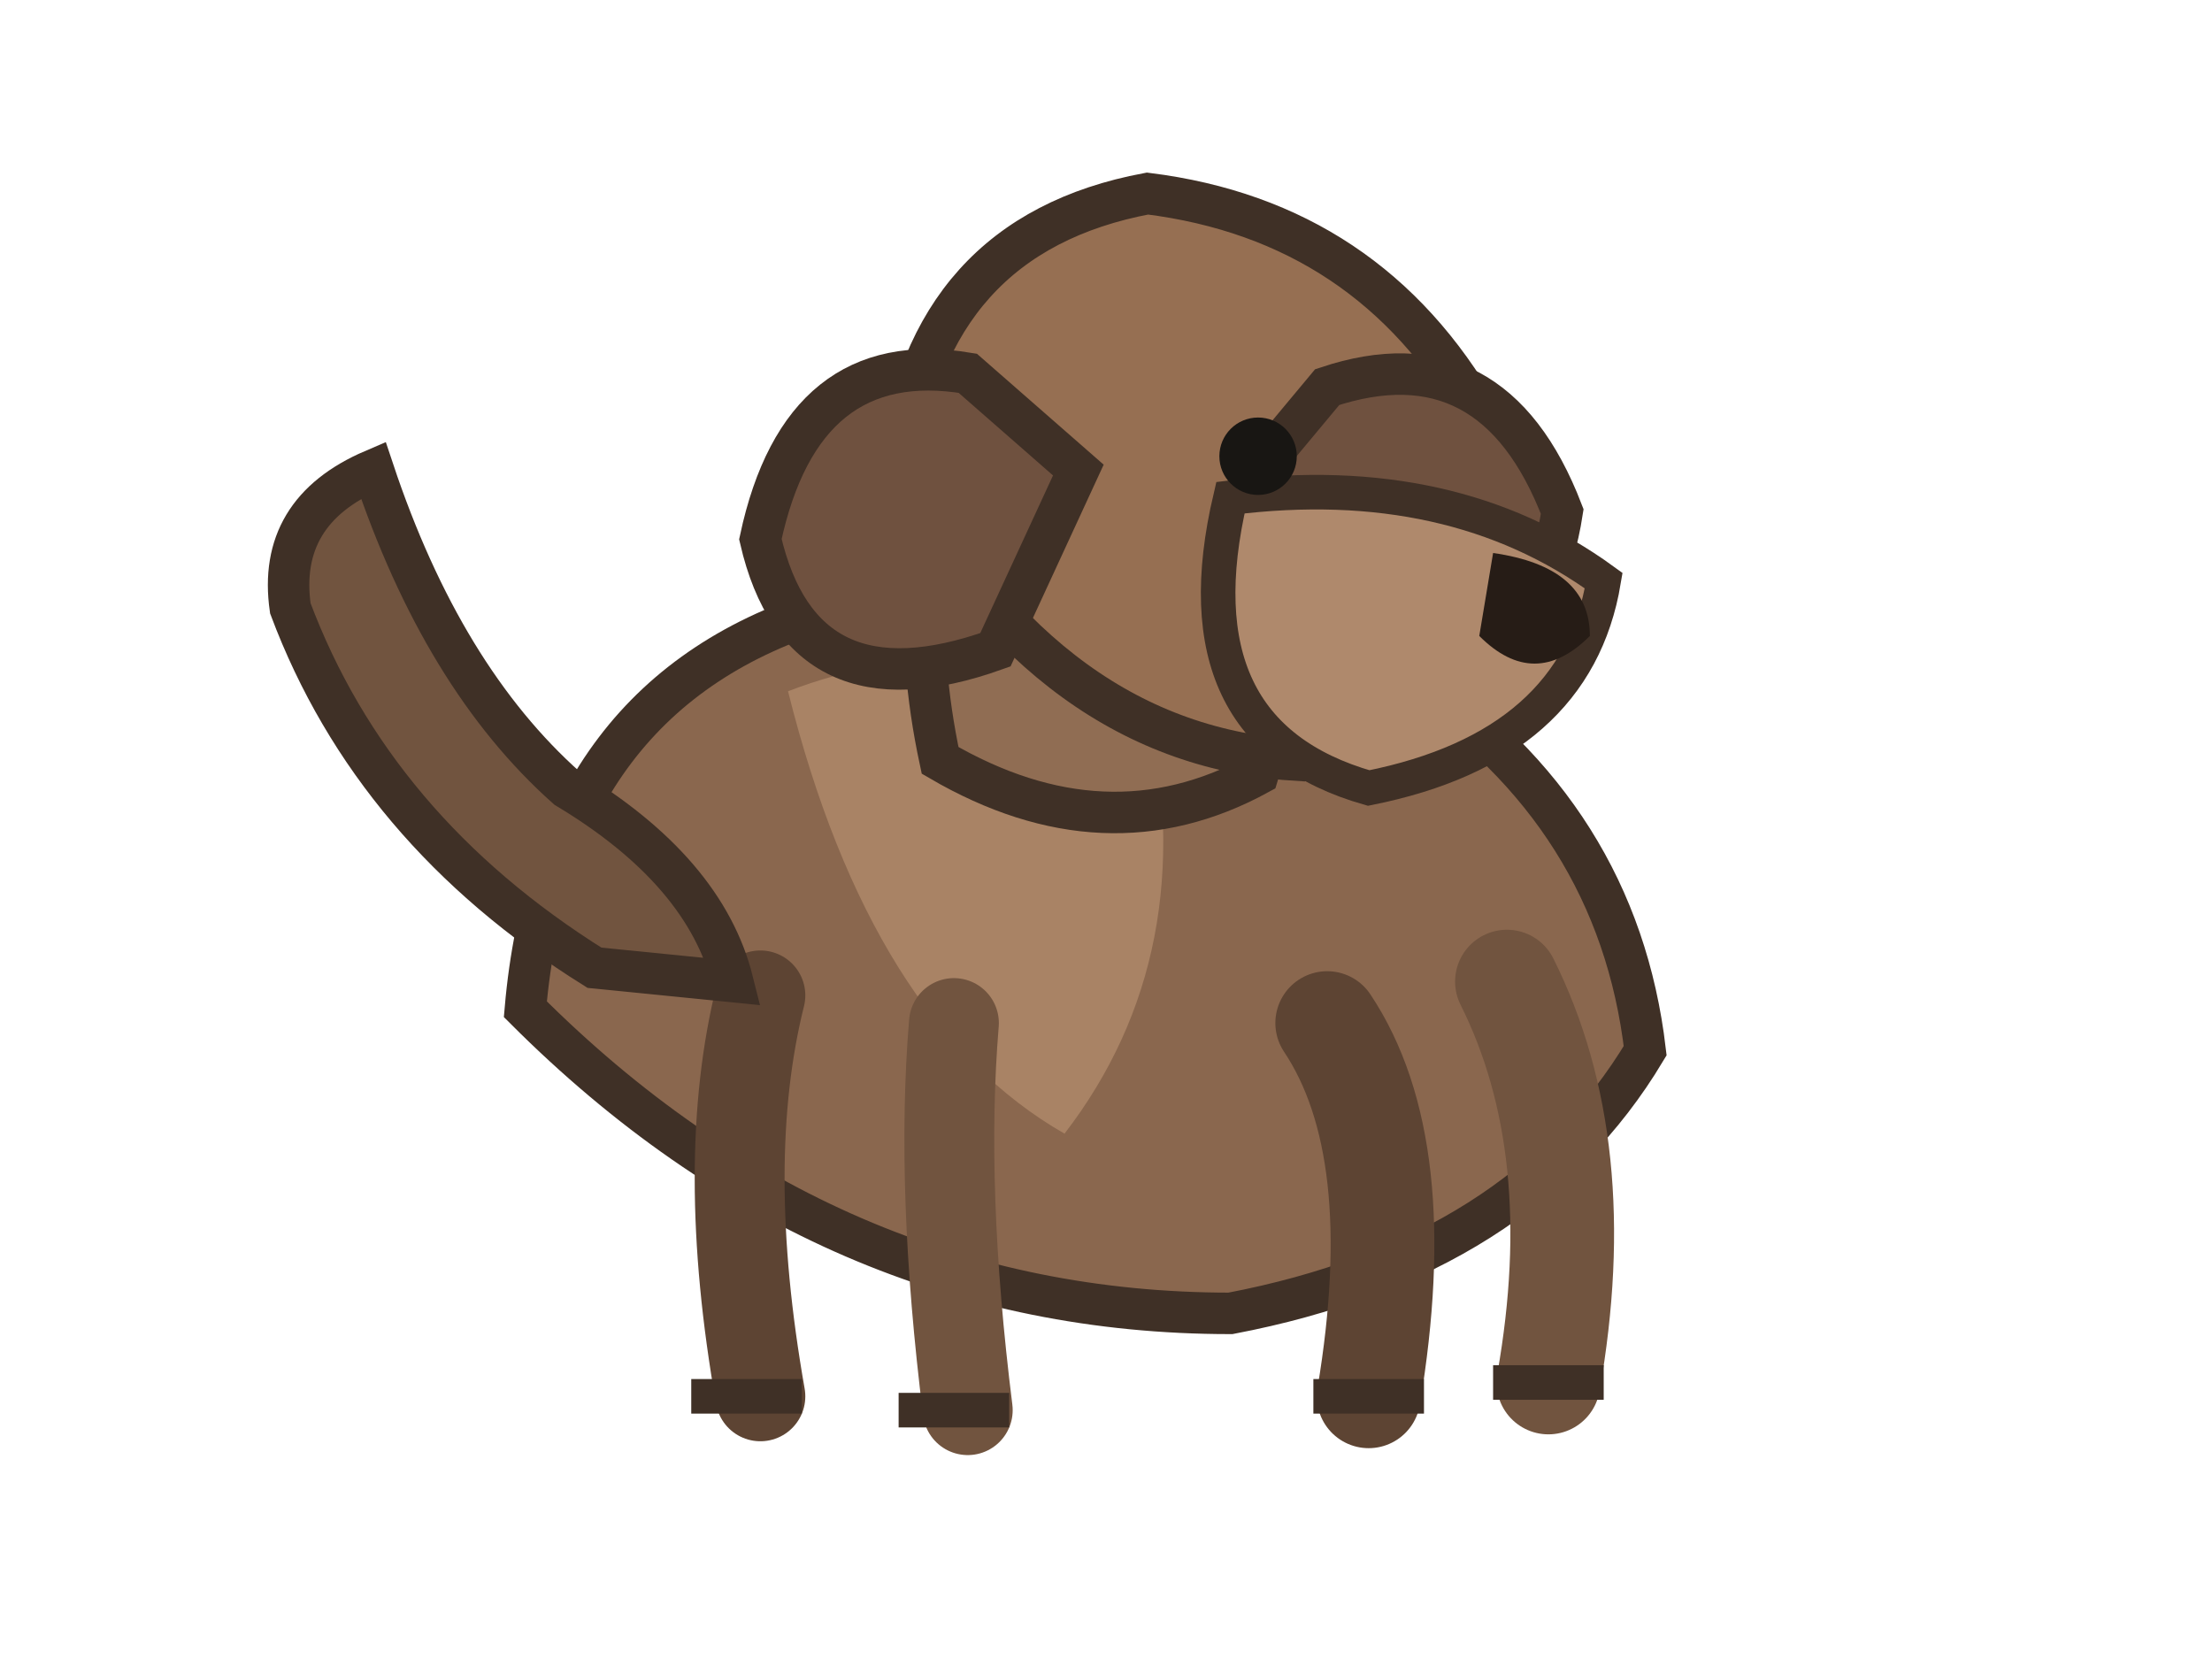
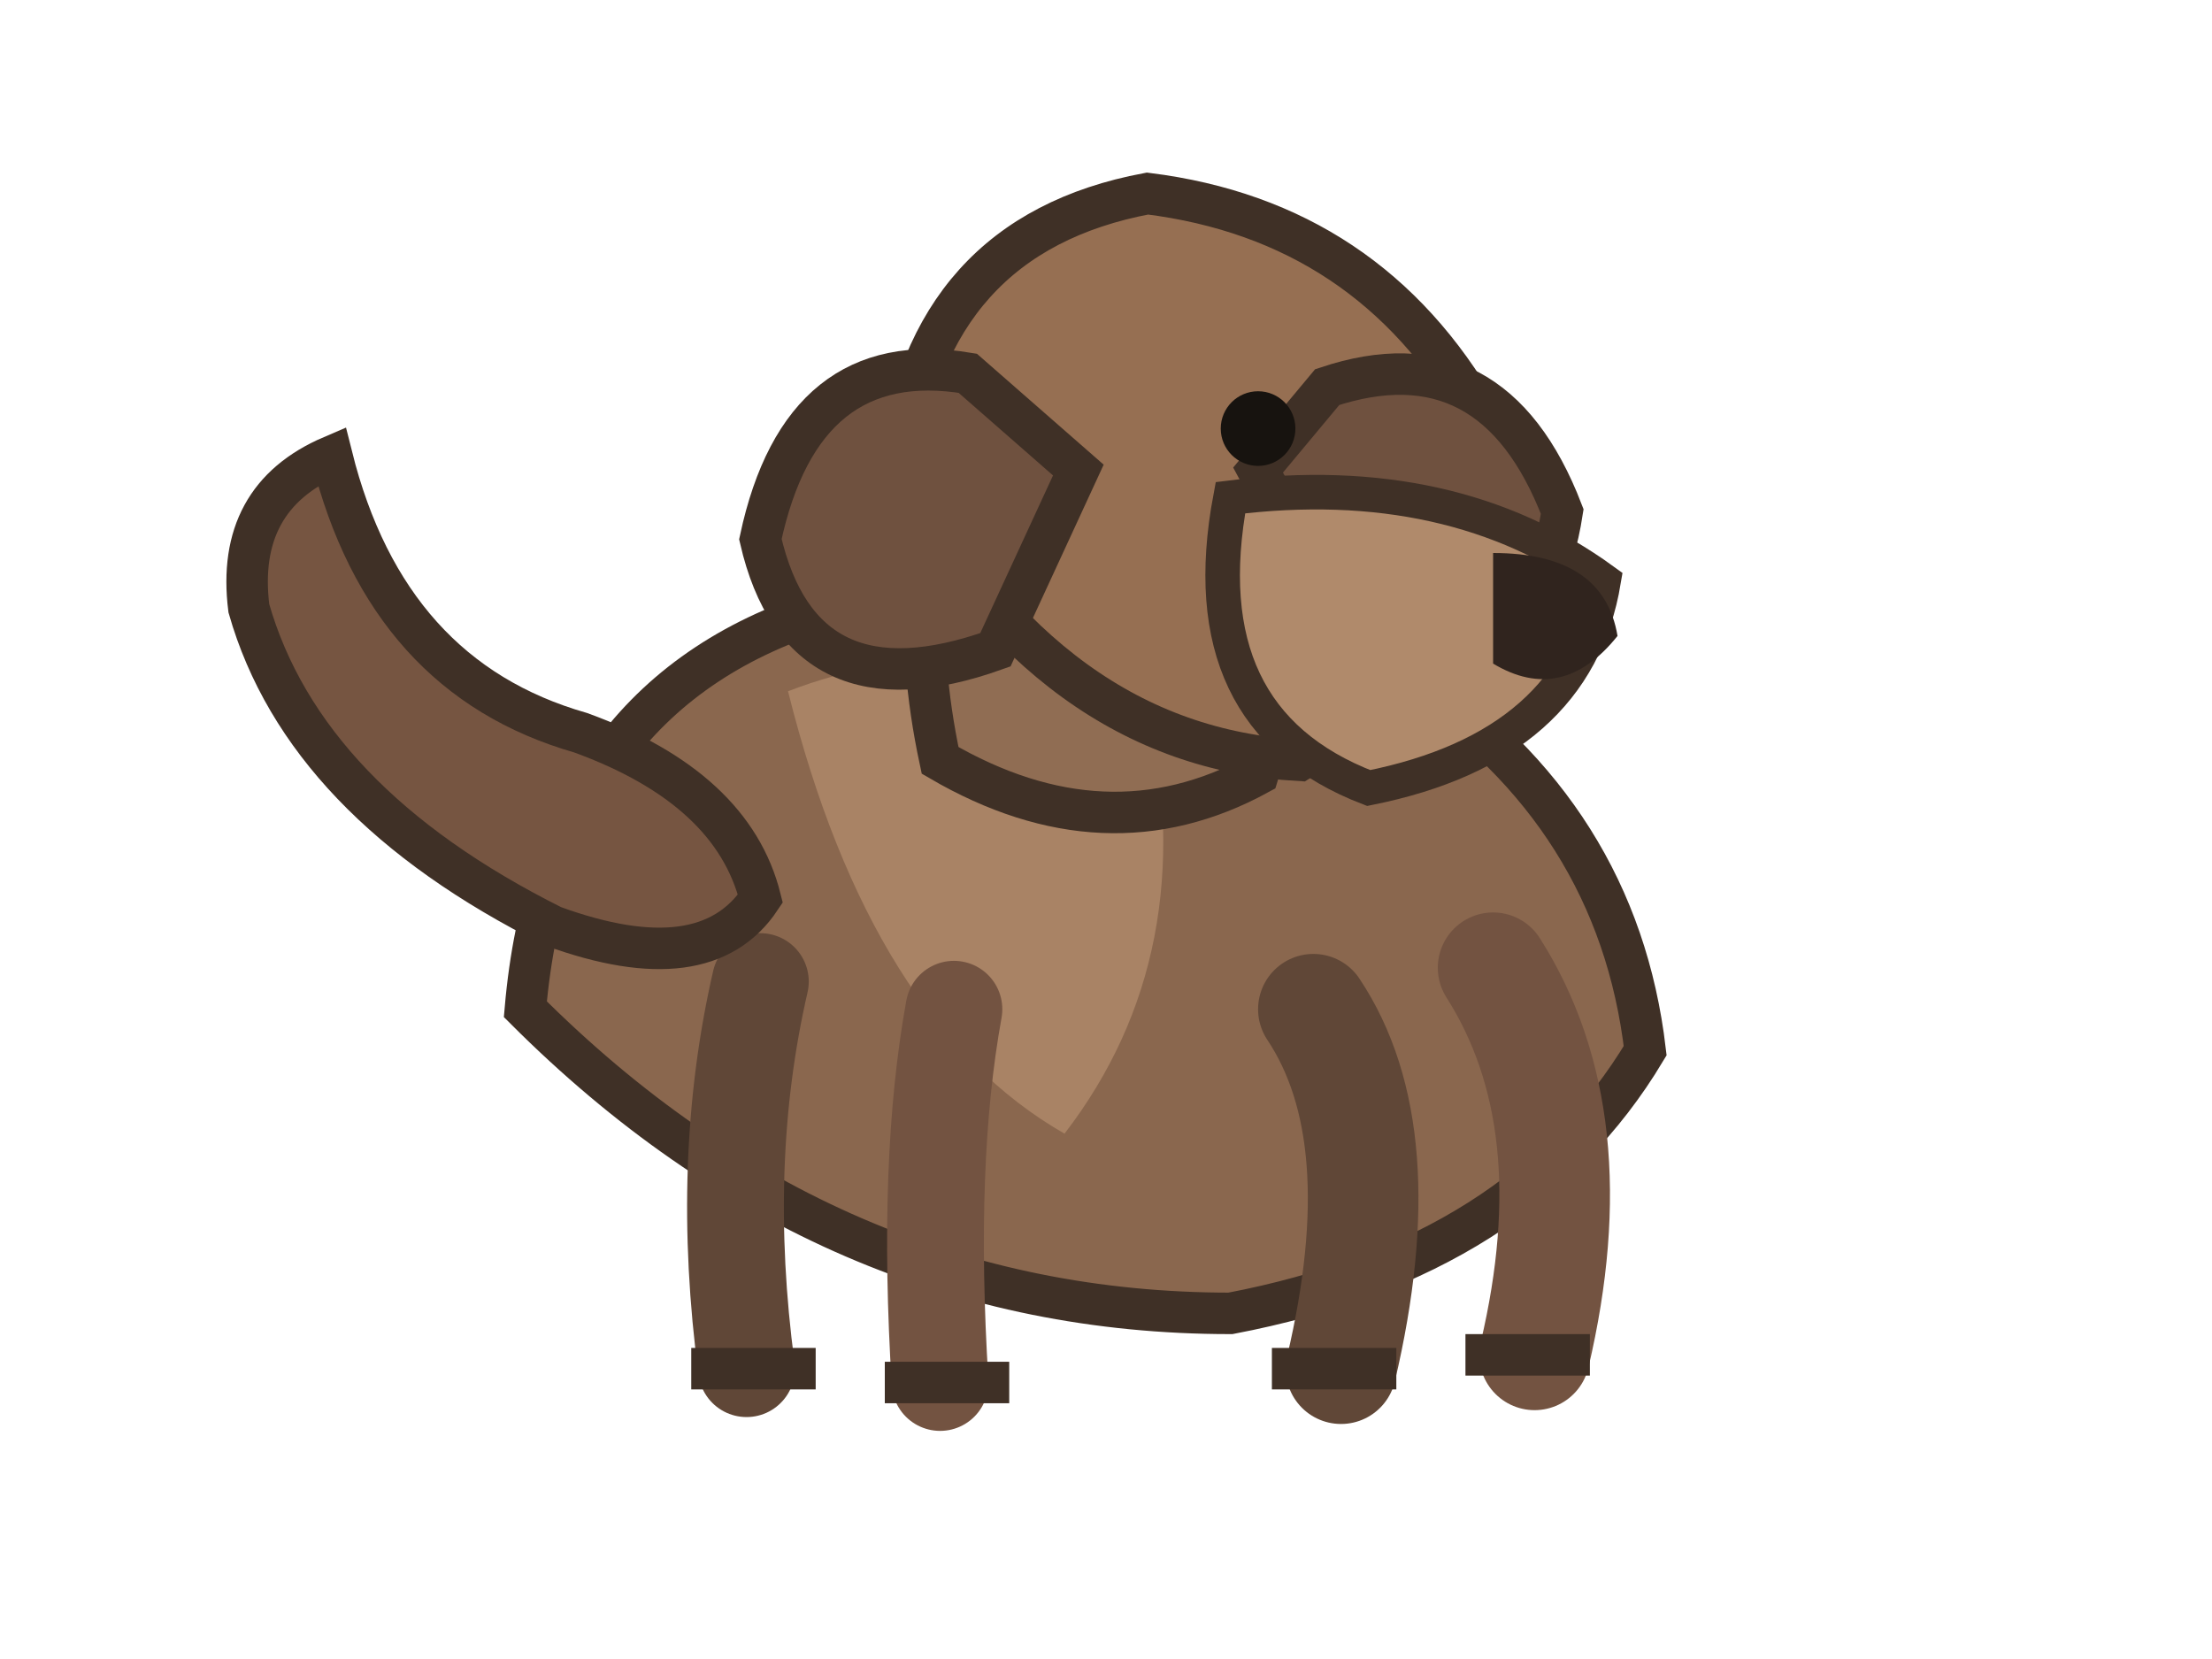
<svg xmlns="http://www.w3.org/2000/svg" viewBox="0 0 160 120" role="img" aria-label="dog pet master artwork">
  <g id="pet-root">
    <g id="body">
      <path d="M38 73             Q40 50 60 44             Q82 37 102 49             Q117 59 119 76             Q110 91 89 95             Q60 95 38 73Z" fill="#8a674e" stroke="#3f3026" stroke-width="3" />
    </g>
    <g id="chest">
      <path d="M57 50 Q70 45 83 51             Q87 69 77 82             Q63 74 57 50Z" fill="#a98365" />
    </g>
    <g id="neck">
      <path d="M68 55 Q65 41 70 30             Q78 23 88 29             Q96 40 91 56             Q80 62 68 55Z" fill="#906d53" stroke="#3f3026" stroke-width="3" />
    </g>
    <g id="head">
      <path d="M65 34             Q67 17 83 14             Q99 16 107 30             Q107 47 94 55             Q76 54 65 34Z" fill="#966f52" stroke="#3f3026" stroke-width="3" />
    </g>
    <g id="ear-left">
      <path d="M70 27             Q58 25 55 39             Q58 52 72 47             L78 34Z" fill="#6f513f" stroke="#3f3026" stroke-width="3" />
    </g>
    <g id="ear-right">
      <path d="M96 28             Q108 24 113 37             Q111 50 98 47             L91 34Z" fill="#6f513f" stroke="#3f3026" stroke-width="3" />
    </g>
    <g id="muzzle">
-       <path d="M89 36             Q105 34 116 42             Q114 54 99 57             Q85 53 89 36Z" fill="#af896c" stroke="#3f3026" stroke-width="2.5" />
+       <path d="M89 36             Q105 34 116 42             Q114 54 99 57             Q86 52 89 36Z" fill="#b08a6b" stroke="#3f3026" stroke-width="2.5" />
    </g>
    <g id="nose">
-       <path d="M108 40 Q115 41 115 46             Q111 50 107 46Z" fill="#261c16" />
+       <path d="M108 40 Q116 40 117 46             Q113 51 108 48Z" fill="#30241e" />
    </g>
    <g id="eye">
-       <circle cx="91" cy="33" r="2.8" fill="#181613" />
+       <circle cx="91" cy="31" r="2.7" fill="#17130f" />
    </g>
    <g id="front-leg-left">
-       <path d="M55 72 Q52 84 55 101" fill="none" stroke="#5d4433" stroke-width="6.5" stroke-linecap="round" />
+       <path d="M55 71 Q52 84 54 99" fill="none" stroke="#604737" stroke-width="7" stroke-linecap="round" />
    </g>
    <g id="front-leg-right">
-       <path d="M69 74 Q68 86 70 102" fill="none" stroke="#71543f" stroke-width="6.5" stroke-linecap="round" />
+       <path d="M69 73 Q67 84 68 100" fill="none" stroke="#735341" stroke-width="7" stroke-linecap="round" />
    </g>
    <g id="hind-leg-left">
-       <path d="M96 74 Q102 83 99 101" fill="none" stroke="#5d4433" stroke-width="7.5" stroke-linecap="round" />
+       <path d="M95 73 Q101 82 97 99" fill="none" stroke="#604737" stroke-width="8" stroke-linecap="round" />
    </g>
    <g id="hind-leg-right">
-       <path d="M109 71 Q115 83 112 100" fill="none" stroke="#71543f" stroke-width="7.5" stroke-linecap="round" />
+       <path d="M108 70 Q115 81 111 98" fill="none" stroke="#735341" stroke-width="8" stroke-linecap="round" />
    </g>
    <g id="paw-left">
-       <path d="M50 101 L58 101 M65 102 L73 102" stroke="#3f3026" stroke-width="2.5" />
+       <path d="M50 99 L59 99 M64 100 L73 100" stroke="#3f3026" stroke-width="3" />
    </g>
    <g id="paw-right">
-       <path d="M95 101 L103 101 M108 100 L116 100" stroke="#3f3026" stroke-width="2.5" />
+       <path d="M92 99 L101 99 M106 98 L115 98" stroke="#3f3026" stroke-width="3" />
    </g>
    <g id="tail">
-       <path d="M43 70             Q27 60 21 44             Q20 37 27 34             Q32 49 41 57             Q51 63 53 71Z" fill="#71543f" stroke="#3f3026" stroke-width="3" />
+       <path d="M40 67             Q22 58 18 44             Q17 36 24 33             Q28 49 42 53             Q53 57 55 65             Q51 71 40 67Z" fill="#765541" stroke="#3f3026" stroke-width="3" />
    </g>
  </g>
</svg>
